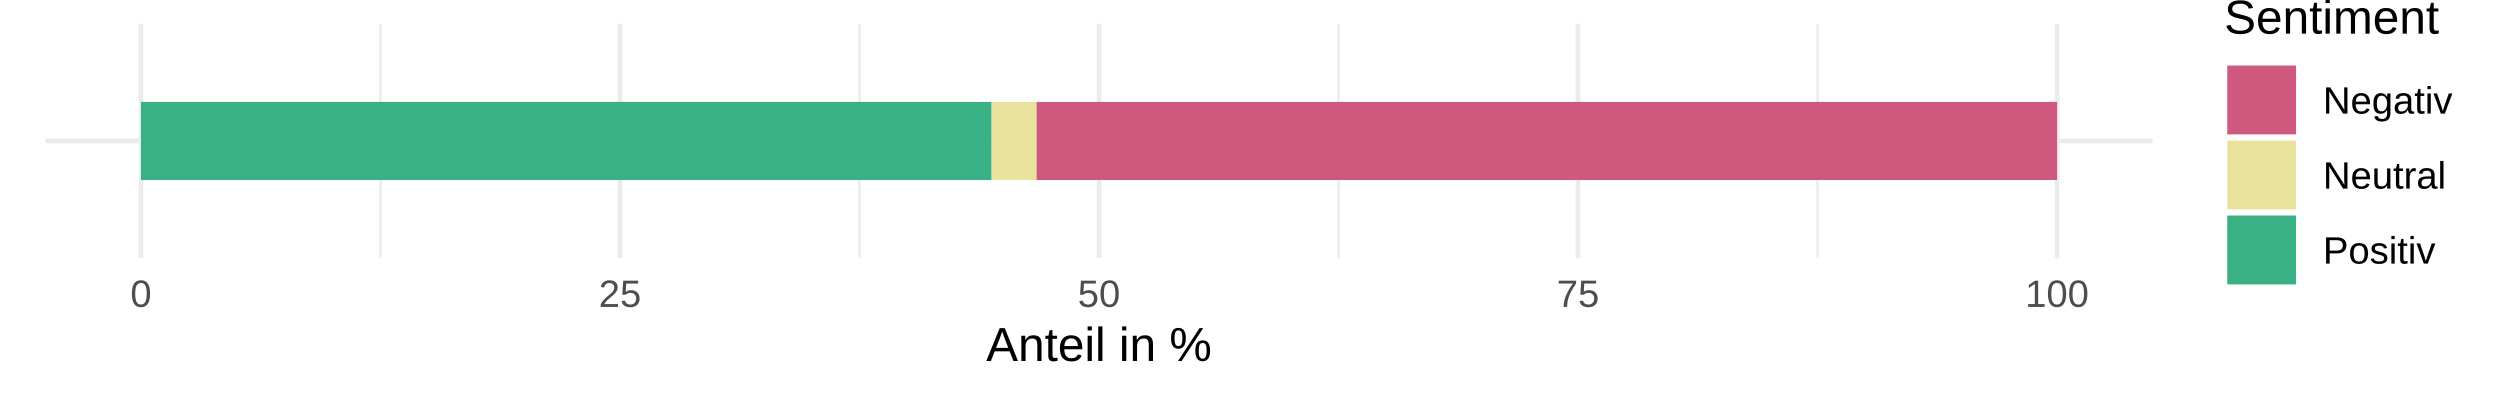
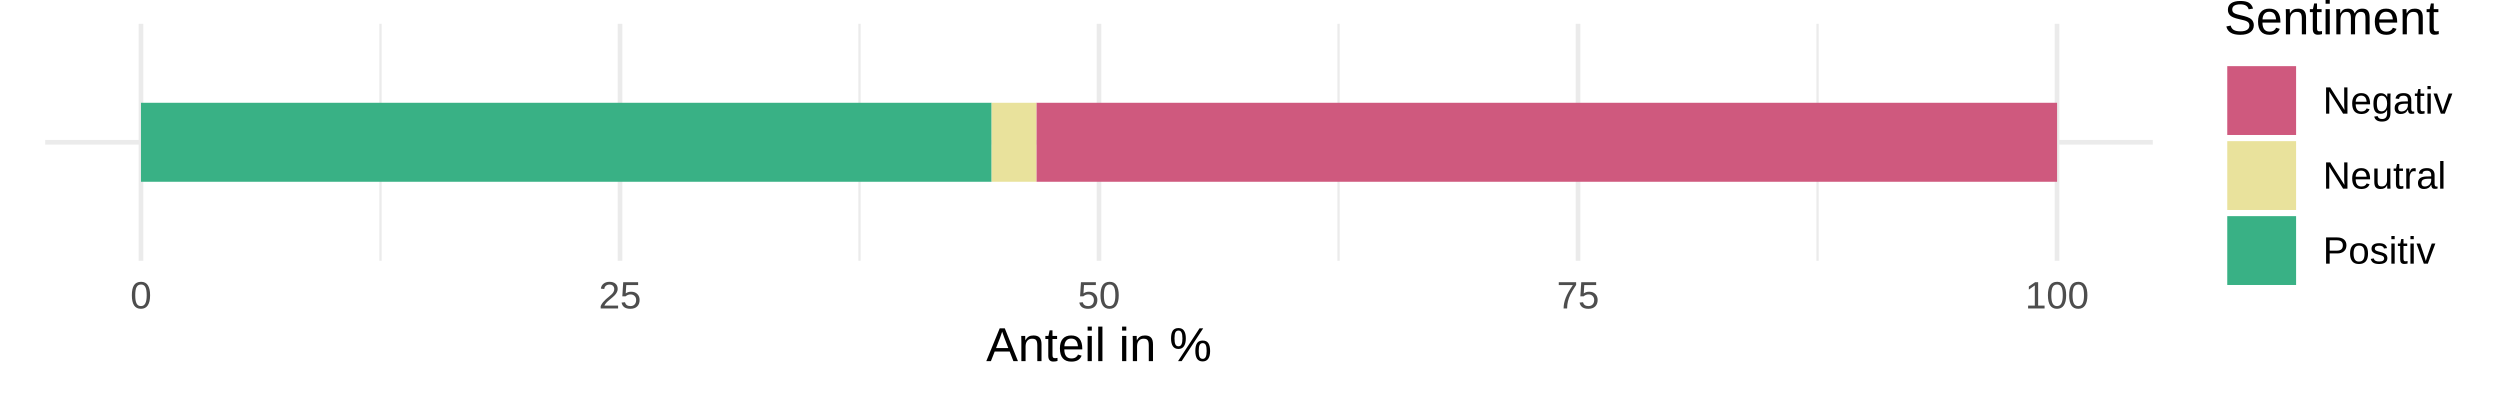
<svg xmlns="http://www.w3.org/2000/svg" width="576.00pt" height="90.97pt" viewBox="0 0 576.00 90.97">
  <g class="svglite">
    <defs>
      <style type="text/css">
    .svglite line, .svglite polyline, .svglite polygon, .svglite path, .svglite rect, .svglite circle {
      fill: none;
      stroke: #000000;
      stroke-linecap: round;
      stroke-linejoin: round;
      stroke-miterlimit: 10.00;
    }
    .svglite text {
      white-space: pre;
    }
    .svglite g.glyphgroup path {
      fill: inherit;
      stroke: none;
    }
  </style>
    </defs>
    <rect width="100%" height="100%" style="stroke: none; fill: none;" />
    <defs>
      <clipPath id="cpMC4wMHw1NzYuMDB8MC4wMHw5MC45Nw==">
        <rect x="0.00" y="0.00" width="576.00" height="90.97" />
      </clipPath>
    </defs>
    <g clip-path="url(#cpMC4wMHw1NzYuMDB8MC4wMHw5MC45Nw==)">
</g>
    <defs>
-       <clipPath id="cpMTAuNDF8NDk2LjAyfDUuNDh8NTkuNDc=">
-         <rect x="10.41" y="5.48" width="485.60" height="53.99" />
+       <clipPath id="cpMTAuNDF8NDk2LjAyfDUuNDh8NjAuMDk=">
+         <rect x="10.41" y="5.48" width="485.60" height="54.61" />
      </clipPath>
    </defs>
-     <g clip-path="url(#cpMTAuNDF8NDk2LjAyfDUuNDh8NTkuNDc=)">
-       <polyline points="87.67,59.47 87.67,5.48 " style="stroke-width: 0.53; stroke: #EBEBEB; stroke-linecap: butt;" />
-       <polyline points="198.03,59.47 198.03,5.48 " style="stroke-width: 0.53; stroke: #EBEBEB; stroke-linecap: butt;" />
-       <polyline points="308.40,59.47 308.40,5.48 " style="stroke-width: 0.53; stroke: #EBEBEB; stroke-linecap: butt;" />
-       <polyline points="418.76,59.47 418.76,5.48 " style="stroke-width: 0.53; stroke: #EBEBEB; stroke-linecap: butt;" />
-       <polyline points="10.41,32.48 496.02,32.48 " style="stroke-width: 1.07; stroke: #EBEBEB; stroke-linecap: butt;" />
-       <polyline points="32.48,59.47 32.48,5.48 " style="stroke-width: 1.07; stroke: #EBEBEB; stroke-linecap: butt;" />
-       <polyline points="142.85,59.47 142.85,5.48 " style="stroke-width: 1.07; stroke: #EBEBEB; stroke-linecap: butt;" />
-       <polyline points="253.21,59.47 253.21,5.48 " style="stroke-width: 1.07; stroke: #EBEBEB; stroke-linecap: butt;" />
-       <polyline points="363.58,59.47 363.58,5.48 " style="stroke-width: 1.07; stroke: #EBEBEB; stroke-linecap: butt;" />
-       <polyline points="473.94,59.47 473.94,5.48 " style="stroke-width: 1.07; stroke: #EBEBEB; stroke-linecap: butt;" />
-       <rect x="32.48" y="23.48" width="195.99" height="18.00" style="stroke-width: 1.07; stroke: none; stroke-linecap: butt; stroke-linejoin: miter; fill: #39B185;" />
-       <rect x="238.78" y="23.48" width="235.17" height="18.00" style="stroke-width: 1.07; stroke: none; stroke-linecap: butt; stroke-linejoin: miter; fill: #CF597E;" />
-       <rect x="228.47" y="23.48" width="10.30" height="18.00" style="stroke-width: 1.07; stroke: none; stroke-linecap: butt; stroke-linejoin: miter; fill: #E9E29C;" />
+     <g clip-path="url(#cpMTAuNDF8NDk2LjAyfDUuNDh8NjAuMDk=)">
+       <polyline points="87.67,60.09 87.67,5.48 " style="stroke-width: 0.53; stroke: #EBEBEB; stroke-linecap: butt;" />
+       <polyline points="198.03,60.09 198.03,5.48 " style="stroke-width: 0.53; stroke: #EBEBEB; stroke-linecap: butt;" />
+       <polyline points="308.40,60.09 308.40,5.48 " style="stroke-width: 0.53; stroke: #EBEBEB; stroke-linecap: butt;" />
+       <polyline points="418.76,60.09 418.76,5.48 " style="stroke-width: 0.53; stroke: #EBEBEB; stroke-linecap: butt;" />
+       <polyline points="10.41,32.78 496.02,32.78 " style="stroke-width: 1.07; stroke: #EBEBEB; stroke-linecap: butt;" />
+       <polyline points="32.48,60.09 32.48,5.48 " style="stroke-width: 1.07; stroke: #EBEBEB; stroke-linecap: butt;" />
+       <polyline points="142.85,60.09 142.85,5.48 " style="stroke-width: 1.07; stroke: #EBEBEB; stroke-linecap: butt;" />
+       <polyline points="253.21,60.09 253.21,5.48 " style="stroke-width: 1.07; stroke: #EBEBEB; stroke-linecap: butt;" />
+       <polyline points="363.58,60.09 363.58,5.48 " style="stroke-width: 1.07; stroke: #EBEBEB; stroke-linecap: butt;" />
+       <polyline points="473.94,60.09 473.94,5.48 " style="stroke-width: 1.07; stroke: #EBEBEB; stroke-linecap: butt;" />
+       <rect x="32.48" y="23.68" width="195.99" height="18.20" style="stroke-width: 1.07; stroke: none; stroke-linecap: butt; stroke-linejoin: miter; fill: #39B185;" />
+       <rect x="238.78" y="23.68" width="235.17" height="18.20" style="stroke-width: 1.07; stroke: none; stroke-linecap: butt; stroke-linejoin: miter; fill: #CF597E;" />
+       <rect x="228.47" y="23.68" width="10.30" height="18.20" style="stroke-width: 1.07; stroke: none; stroke-linecap: butt; stroke-linejoin: miter; fill: #E9E29C;" />
    </g>
    <g clip-path="url(#cpMC4wMHw1NzYuMDB8MC4wMHw5MC45Nw==)">
-       <text x="32.48" y="70.71" text-anchor="middle" style="font-size: 8.80px;fill: #4D4D4D; font-family: &quot;Arial&quot;;" textLength="4.89px" lengthAdjust="spacingAndGlyphs">0</text>
-       <text x="142.85" y="70.71" text-anchor="middle" style="font-size: 8.80px;fill: #4D4D4D; font-family: &quot;Arial&quot;;" textLength="9.78px" lengthAdjust="spacingAndGlyphs">25</text>
-       <text x="253.21" y="70.71" text-anchor="middle" style="font-size: 8.80px;fill: #4D4D4D; font-family: &quot;Arial&quot;;" textLength="9.78px" lengthAdjust="spacingAndGlyphs">50</text>
-       <text x="363.58" y="70.71" text-anchor="middle" style="font-size: 8.80px;fill: #4D4D4D; font-family: &quot;Arial&quot;;" textLength="9.78px" lengthAdjust="spacingAndGlyphs">75</text>
-       <text x="473.94" y="70.71" text-anchor="middle" style="font-size: 8.80px;fill: #4D4D4D; font-family: &quot;Arial&quot;;" textLength="14.67px" lengthAdjust="spacingAndGlyphs">100</text>
-       <text x="253.21" y="83.17" text-anchor="middle" style="font-size: 11.00px; font-family: &quot;Arial&quot;;" textLength="52.00px" lengthAdjust="spacingAndGlyphs">Anteil in %</text>
-       <text x="512.45" y="7.76" style="font-size: 11.00px; font-family: &quot;Arial&quot;;" textLength="49.56px" lengthAdjust="spacingAndGlyphs">Sentiment</text>
-       <rect x="513.16" y="15.10" width="15.86" height="15.86" style="stroke-width: 1.07; stroke: none; stroke-linecap: butt; stroke-linejoin: miter; fill: #CF597E;" />
-       <rect x="513.16" y="32.38" width="15.86" height="15.86" style="stroke-width: 1.07; stroke: none; stroke-linecap: butt; stroke-linejoin: miter; fill: #E9E29C;" />
-       <rect x="513.16" y="49.66" width="15.86" height="15.86" style="stroke-width: 1.07; stroke: none; stroke-linecap: butt; stroke-linejoin: miter; fill: #39B185;" />
-       <text x="535.21" y="26.18" style="font-size: 8.80px; font-family: &quot;Arial&quot;;" textLength="29.83px" lengthAdjust="spacingAndGlyphs">Negativ</text>
-       <text x="535.21" y="43.46" style="font-size: 8.80px; font-family: &quot;Arial&quot;;" textLength="28.34px" lengthAdjust="spacingAndGlyphs">Neutral</text>
-       <text x="535.21" y="60.74" style="font-size: 8.80px; font-family: &quot;Arial&quot;;" textLength="25.92px" lengthAdjust="spacingAndGlyphs">Positiv</text>
+       <text x="32.48" y="71.07" text-anchor="middle" style="font-size: 8.80px;fill: #4D4D4D; font-family: &quot;Liberation Sans&quot;;" textLength="4.89px" lengthAdjust="spacingAndGlyphs">0</text>
+       <text x="142.85" y="71.07" text-anchor="middle" style="font-size: 8.80px;fill: #4D4D4D; font-family: &quot;Liberation Sans&quot;;" textLength="9.78px" lengthAdjust="spacingAndGlyphs">25</text>
+       <text x="253.21" y="71.07" text-anchor="middle" style="font-size: 8.80px;fill: #4D4D4D; font-family: &quot;Liberation Sans&quot;;" textLength="9.78px" lengthAdjust="spacingAndGlyphs">50</text>
+       <text x="363.58" y="71.07" text-anchor="middle" style="font-size: 8.80px;fill: #4D4D4D; font-family: &quot;Liberation Sans&quot;;" textLength="9.78px" lengthAdjust="spacingAndGlyphs">75</text>
+       <text x="473.94" y="71.07" text-anchor="middle" style="font-size: 8.80px;fill: #4D4D4D; font-family: &quot;Liberation Sans&quot;;" textLength="14.67px" lengthAdjust="spacingAndGlyphs">100</text>
+       <text x="253.21" y="83.21" text-anchor="middle" style="font-size: 11.00px; font-family: &quot;Liberation Sans&quot;;" textLength="52.00px" lengthAdjust="spacingAndGlyphs">Anteil in %</text>
+       <text x="512.45" y="7.91" style="font-size: 11.00px; font-family: &quot;Liberation Sans&quot;;" textLength="49.56px" lengthAdjust="spacingAndGlyphs">Sentiment</text>
+       <rect x="513.16" y="15.24" width="15.86" height="15.86" style="stroke-width: 1.07; stroke: none; stroke-linecap: butt; stroke-linejoin: miter; fill: #CF597E;" />
+       <rect x="513.16" y="32.52" width="15.86" height="15.86" style="stroke-width: 1.07; stroke: none; stroke-linecap: butt; stroke-linejoin: miter; fill: #E9E29C;" />
+       <rect x="513.16" y="49.80" width="15.86" height="15.86" style="stroke-width: 1.07; stroke: none; stroke-linecap: butt; stroke-linejoin: miter; fill: #39B185;" />
+       <text x="535.21" y="26.19" style="font-size: 8.80px; font-family: &quot;Liberation Sans&quot;;" textLength="29.83px" lengthAdjust="spacingAndGlyphs">Negativ</text>
+       <text x="535.21" y="43.47" style="font-size: 8.80px; font-family: &quot;Liberation Sans&quot;;" textLength="28.34px" lengthAdjust="spacingAndGlyphs">Neutral</text>
+       <text x="535.21" y="60.75" style="font-size: 8.80px; font-family: &quot;Liberation Sans&quot;;" textLength="25.92px" lengthAdjust="spacingAndGlyphs">Positiv</text>
    </g>
  </g>
</svg>
